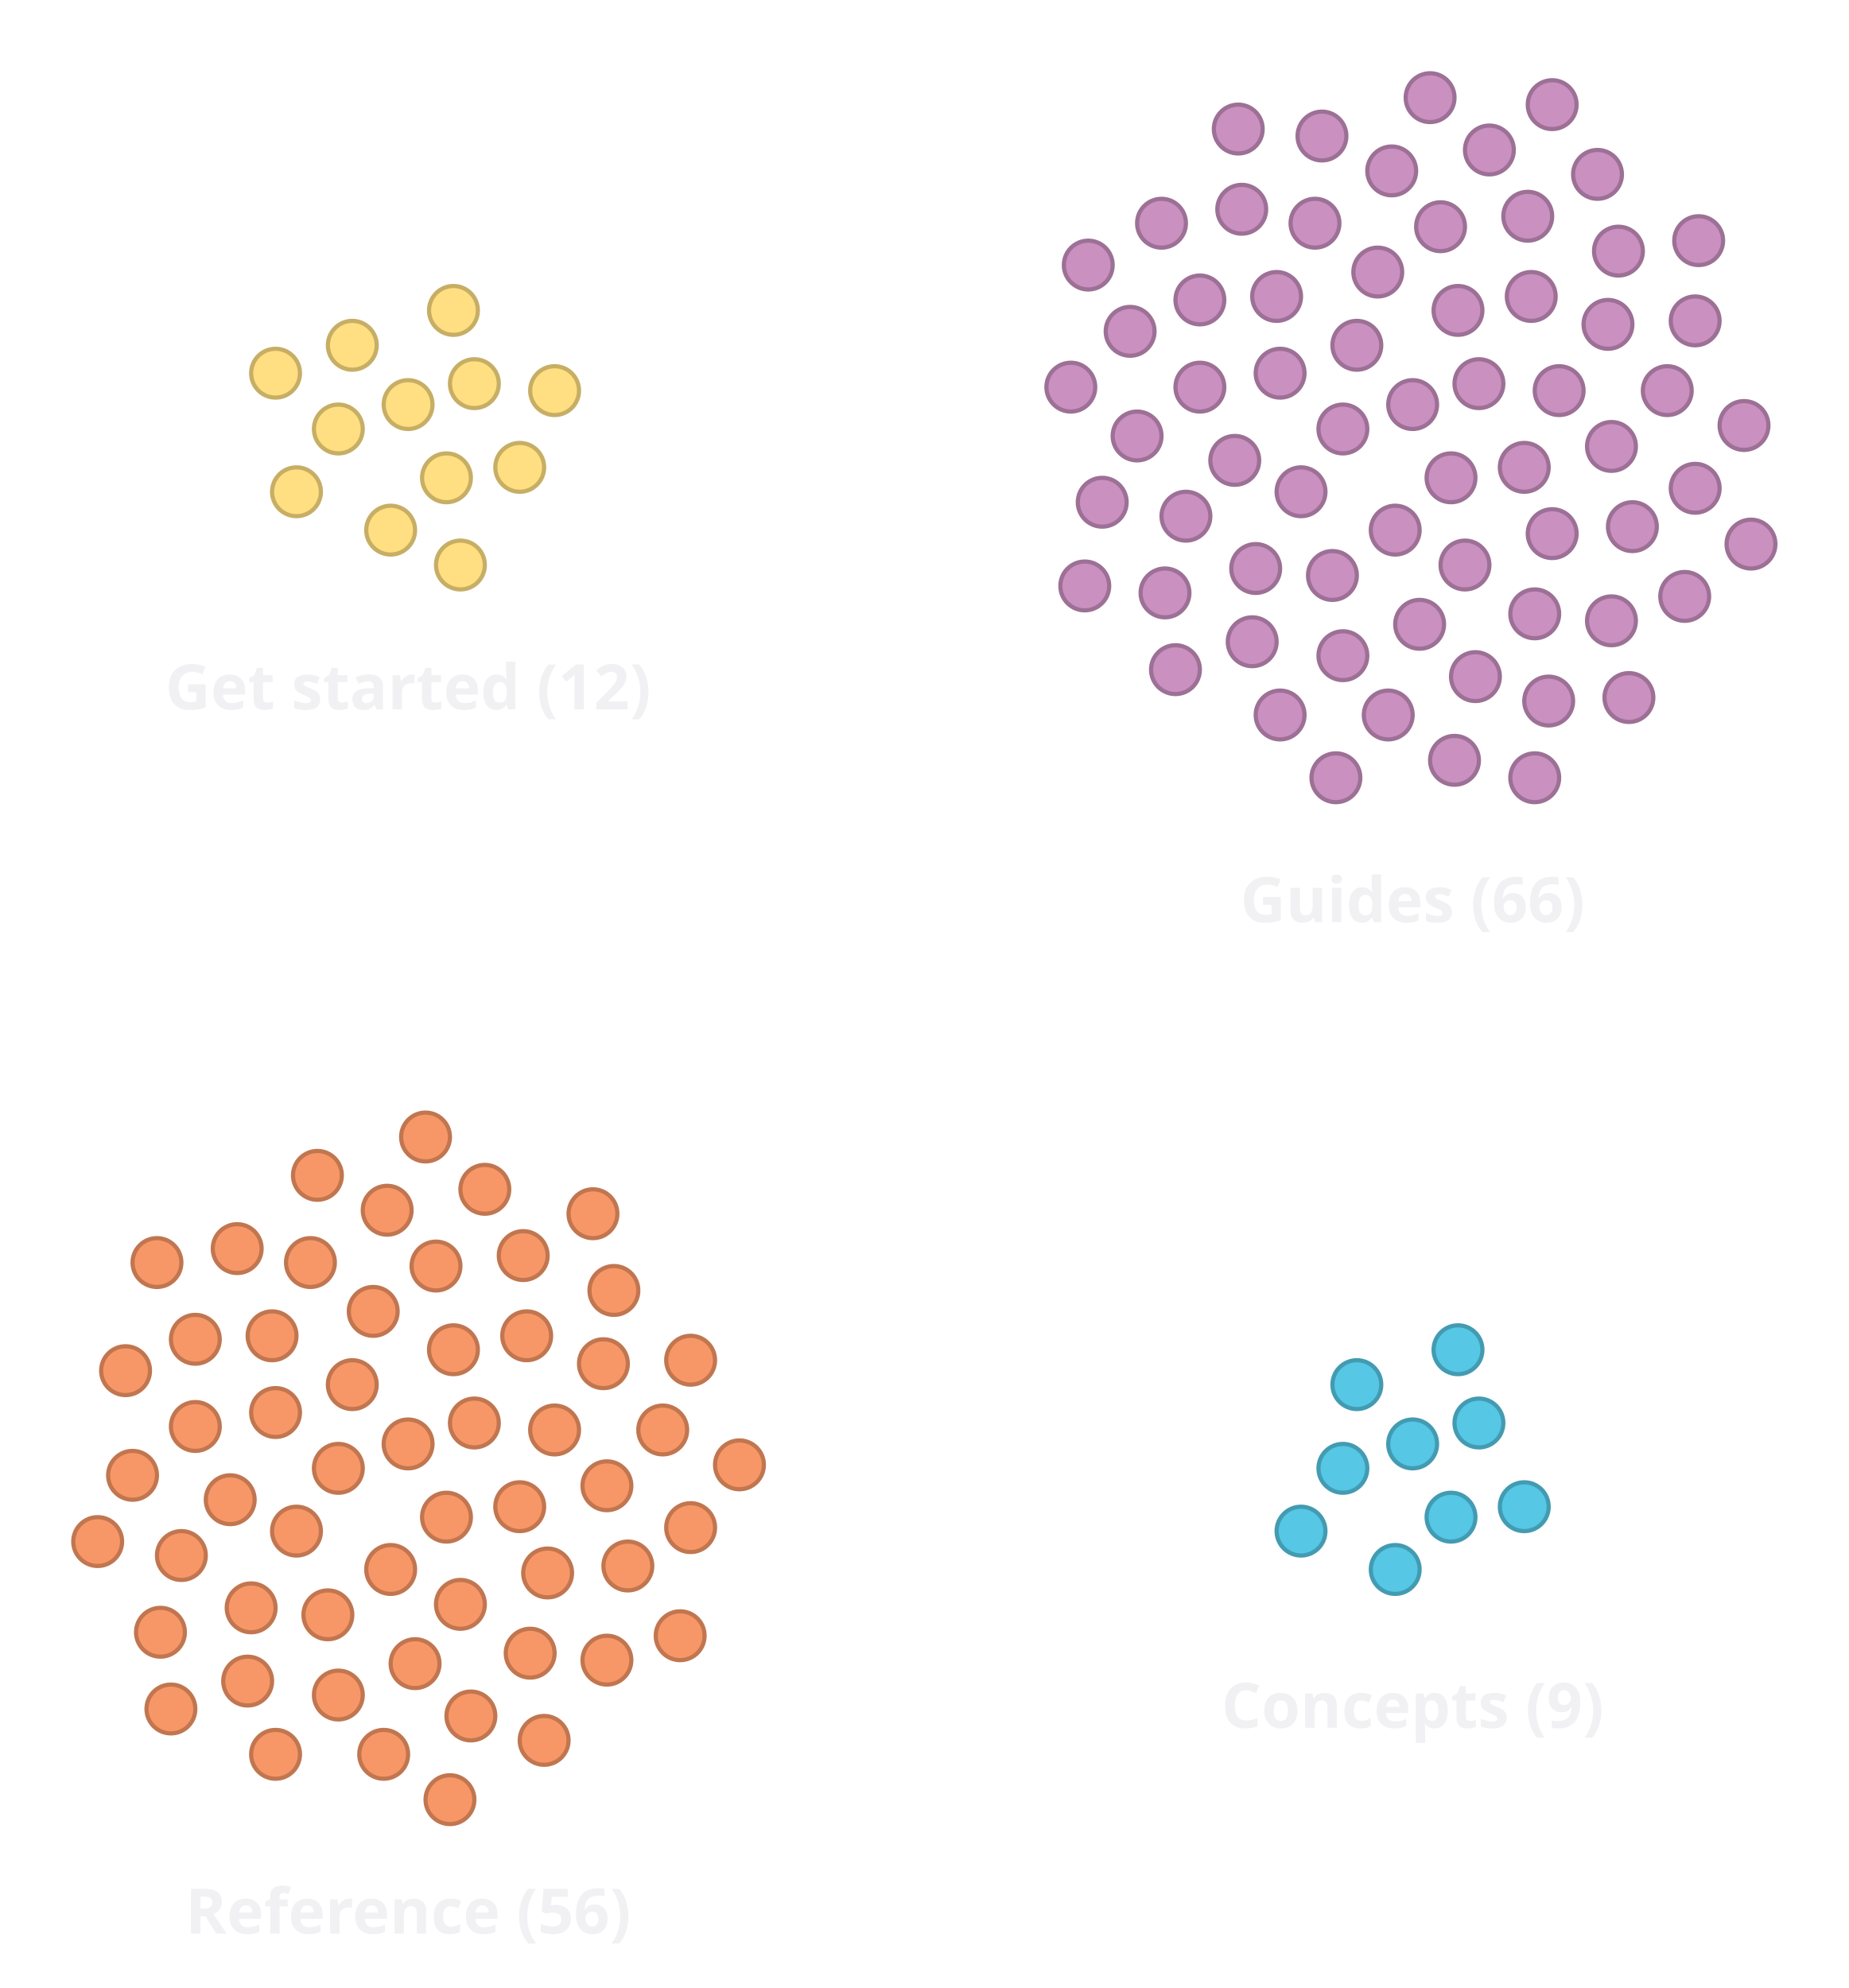
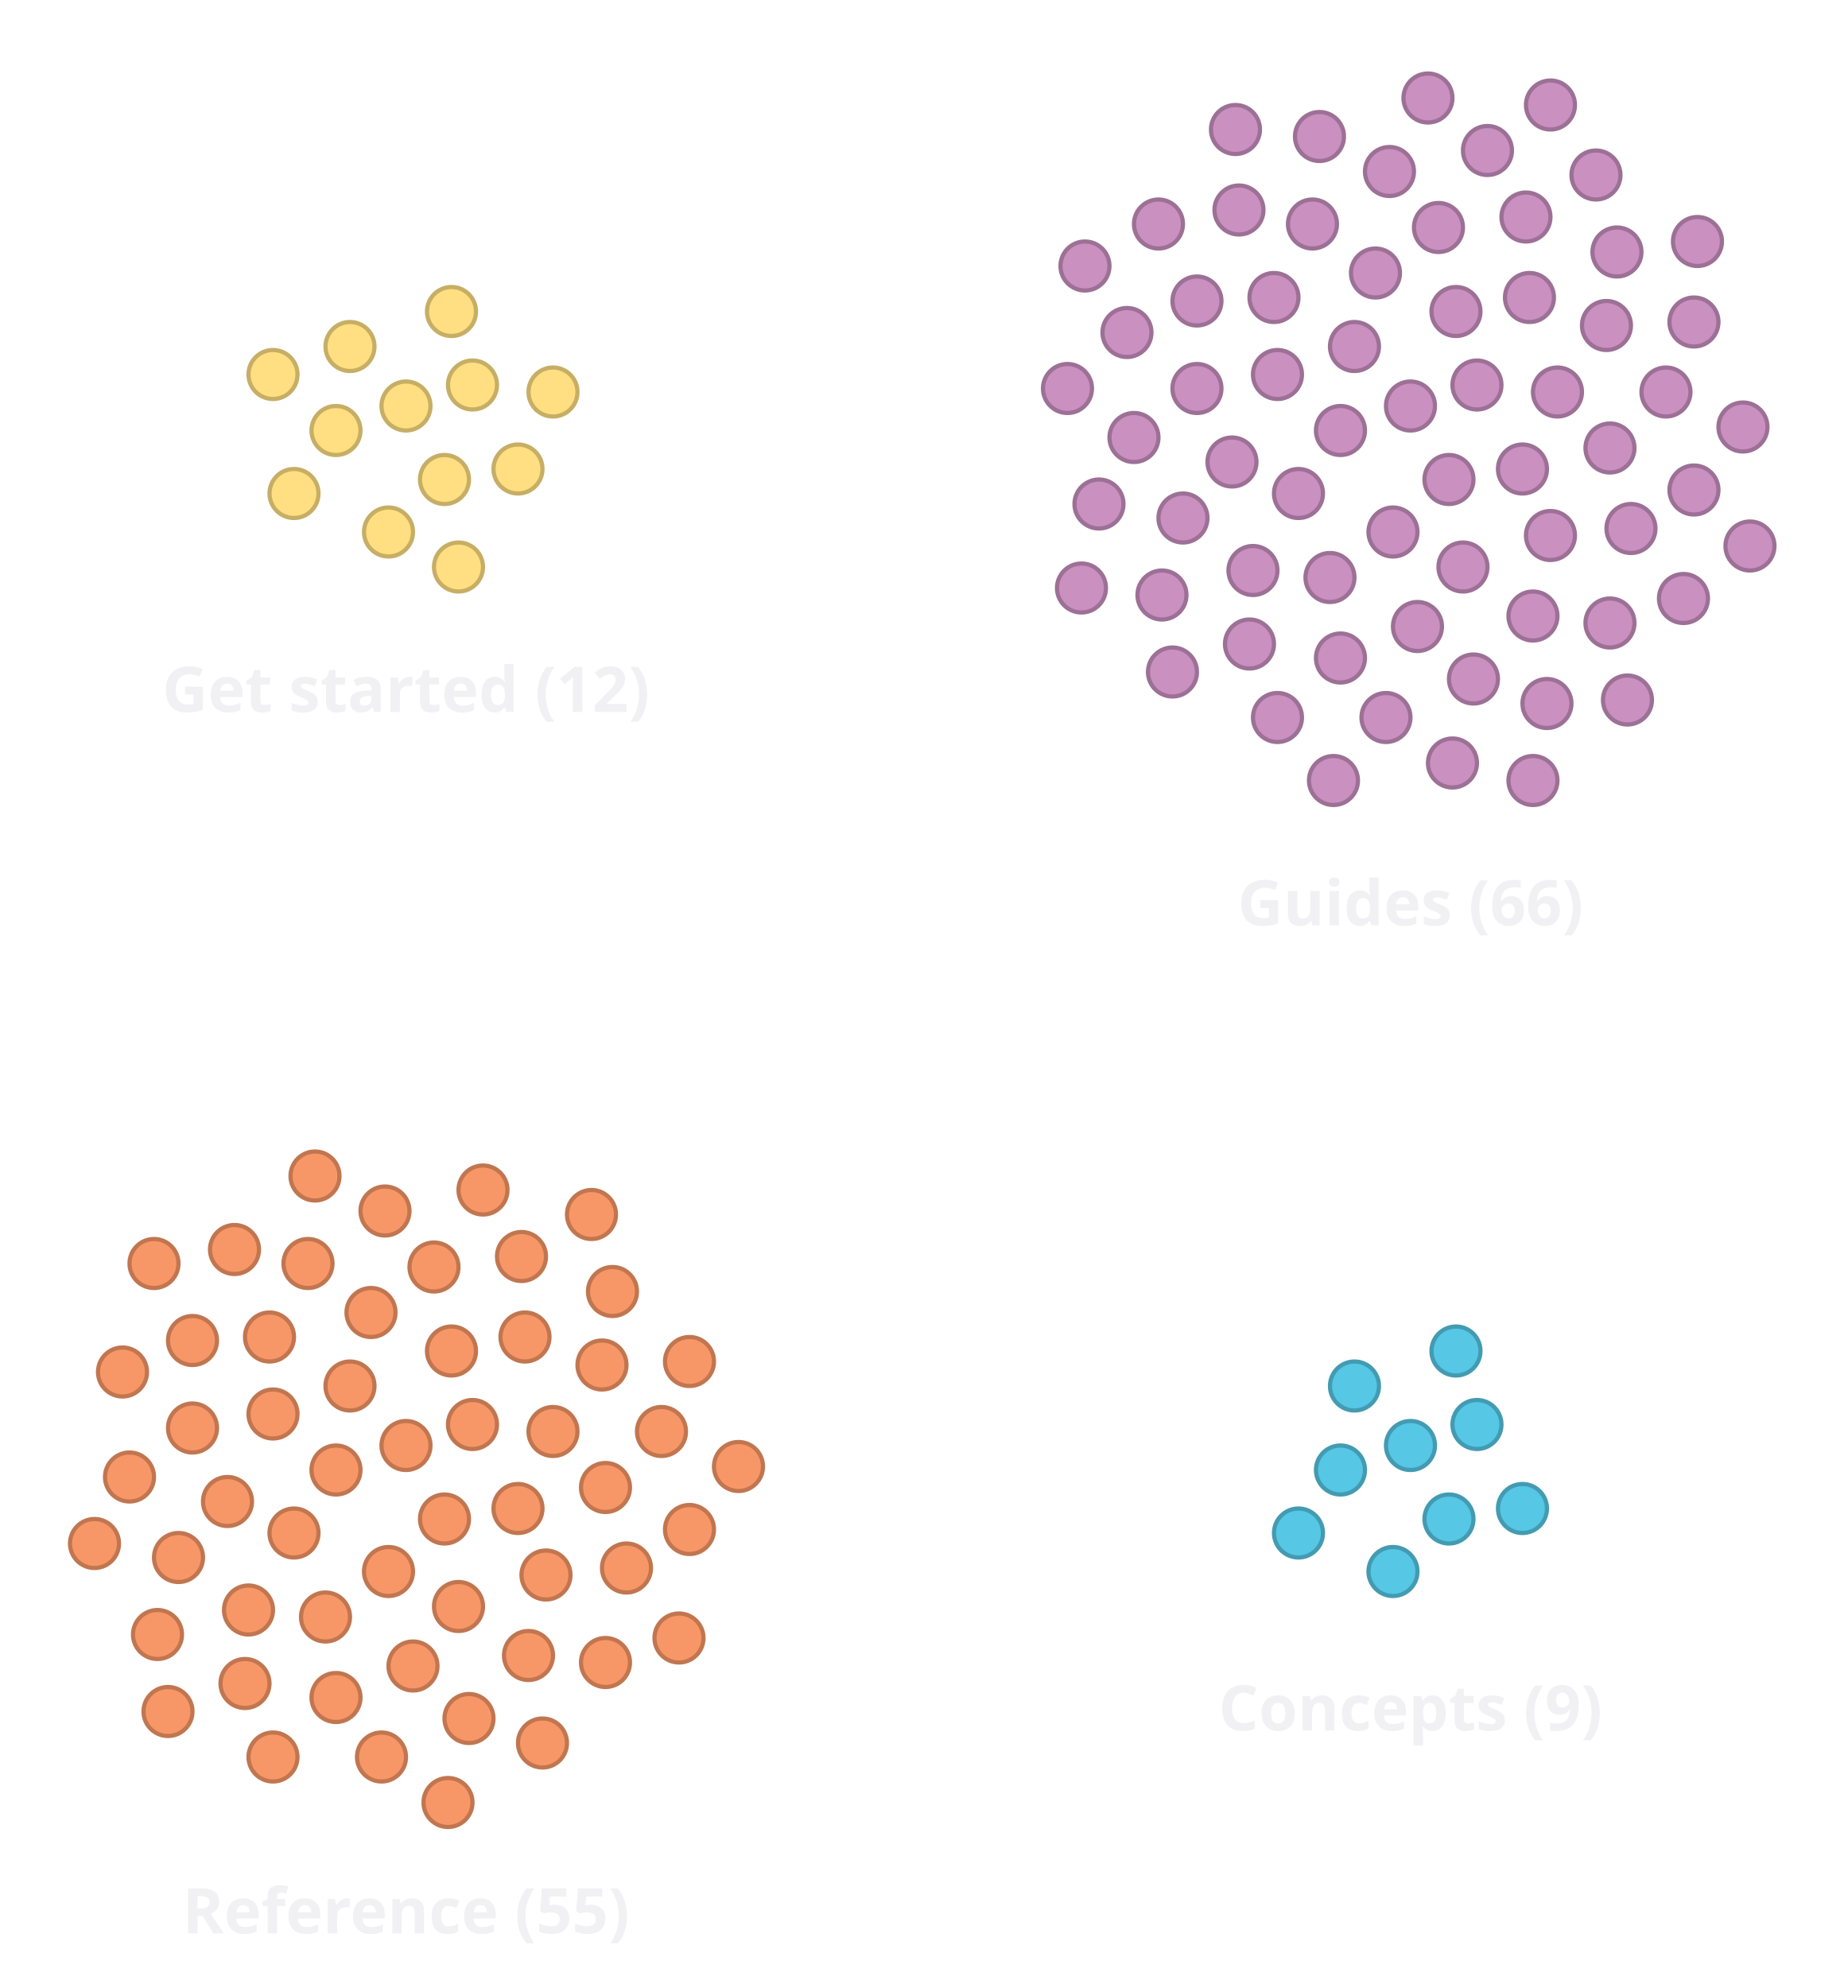
- <svg xmlns="http://www.w3.org/2000/svg" id="docs-graph-1-dark" width="100%" style="max-width: 530px;" viewBox="0 0 530 570" role="img" aria-labelledby="docs-graph-1-dark-title docs-graph-1-dark-desc">
+ <svg xmlns="http://www.w3.org/2000/svg" id="docs-graph-1-dark" width="100%" style="max-width: 528px;" viewBox="0 0 528 568" role="img" aria-labelledby="docs-graph-1-dark-title docs-graph-1-dark-desc">
  <style>#docs-graph-1-dark{font-family:"Relate Sans",system-ui,sans-serif}#docs-graph-1-dark .s-get-started{fill:#FFDF81;stroke:#C7AE65;stroke-width:1.2}#docs-graph-1-dark .s-guides{fill:#C990C0;stroke:#9D7096;stroke-width:1.2}#docs-graph-1-dark .s-reference{fill:#F79767;stroke:#C17650;stroke-width:1.2}#docs-graph-1-dark .s-concepts{fill:#56C7E4;stroke:#439BB2;stroke-width:1.2}#docs-graph-1-dark .sec{font-size:18px;font-weight:600;fill:#F1F1F3}</style>
-   <circle class="s-concepts" cx="405" cy="414" r="7" />
-   <circle class="s-concepts" cx="416" cy="435" r="7" />
-   <circle class="s-concepts" cx="385" cy="421" r="7" />
-   <circle class="s-concepts" cx="424" cy="408" r="7" />
-   <circle class="s-concepts" cx="400" cy="450" r="7" />
-   <circle class="s-concepts" cx="389" cy="397" r="7" />
-   <circle class="s-concepts" cx="437" cy="432" r="7" />
-   <circle class="s-concepts" cx="373" cy="439" r="7" />
-   <circle class="s-concepts" cx="418" cy="387" r="7" />
-   <circle class="s-get-started" cx="117" cy="116" r="7" />
-   <circle class="s-get-started" cx="128" cy="137" r="7" />
-   <circle class="s-get-started" cx="97" cy="123" r="7" />
-   <circle class="s-get-started" cx="136" cy="110" r="7" />
-   <circle class="s-get-started" cx="112" cy="152" r="7" />
-   <circle class="s-get-started" cx="101" cy="99" r="7" />
-   <circle class="s-get-started" cx="149" cy="134" r="7" />
-   <circle class="s-get-started" cx="85" cy="141" r="7" />
-   <circle class="s-get-started" cx="130" cy="89" r="7" />
-   <circle class="s-get-started" cx="132" cy="162" r="7" />
-   <circle class="s-get-started" cx="79" cy="107" r="7" />
-   <circle class="s-get-started" cx="159" cy="112" r="7" />
-   <circle class="s-guides" cx="405" cy="116" r="7" />
-   <circle class="s-guides" cx="416" cy="137" r="7" />
-   <circle class="s-guides" cx="385" cy="123" r="7" />
-   <circle class="s-guides" cx="424" cy="110" r="7" />
-   <circle class="s-guides" cx="400" cy="152" r="7" />
-   <circle class="s-guides" cx="389" cy="99" r="7" />
-   <circle class="s-guides" cx="437" cy="134" r="7" />
-   <circle class="s-guides" cx="373" cy="141" r="7" />
-   <circle class="s-guides" cx="418" cy="89" r="7" />
-   <circle class="s-guides" cx="420" cy="162" r="7" />
-   <circle class="s-guides" cx="367" cy="107" r="7" />
-   <circle class="s-guides" cx="447" cy="112" r="7" />
-   <circle class="s-guides" cx="382" cy="165" r="7" />
-   <circle class="s-guides" cx="395" cy="78" r="7" />
-   <circle class="s-guides" cx="445" cy="153" r="7" />
-   <circle class="s-guides" cx="354" cy="132" r="7" />
-   <circle class="s-guides" cx="439" cy="85" r="7" />
-   <circle class="s-guides" cx="407" cy="179" r="7" />
-   <circle class="s-guides" cx="366" cy="85" r="7" />
-   <circle class="s-guides" cx="462" cy="128" r="7" />
-   <circle class="s-guides" cx="360" cy="163" r="7" />
-   <circle class="s-guides" cx="413" cy="65" r="7" />
-   <circle class="s-guides" cx="440" cy="176" r="7" />
-   <circle class="s-guides" cx="344" cy="111" r="7" />
-   <circle class="s-guides" cx="461" cy="93" r="7" />
-   <circle class="s-guides" cx="385" cy="188" r="7" />
-   <circle class="s-guides" cx="377" cy="64" r="7" />
-   <circle class="s-guides" cx="468" cy="151" r="7" />
-   <circle class="s-guides" cx="340" cy="148" r="7" />
-   <circle class="s-guides" cx="438" cy="62" r="7" />
-   <circle class="s-guides" cx="423" cy="194" r="7" />
-   <circle class="s-guides" cx="344" cy="86" r="7" />
-   <circle class="s-guides" cx="478" cy="112" r="7" />
-   <circle class="s-guides" cx="359" cy="184" r="7" />
-   <circle class="s-guides" cx="399" cy="49" r="7" />
-   <circle class="s-guides" cx="462" cy="178" r="7" />
-   <circle class="s-guides" cx="326" cy="125" r="7" />
-   <circle class="s-guides" cx="464" cy="72" r="7" />
-   <circle class="s-guides" cx="398" cy="205" r="7" />
-   <circle class="s-guides" cx="356" cy="60" r="7" />
-   <circle class="s-guides" cx="486" cy="140" r="7" />
-   <circle class="s-guides" cx="334" cy="170" r="7" />
-   <circle class="s-guides" cx="427" cy="43" r="7" />
-   <circle class="s-guides" cx="444" cy="201" r="7" />
-   <circle class="s-guides" cx="324" cy="95" r="7" />
-   <circle class="s-guides" cx="486" cy="92" r="7" />
-   <circle class="s-guides" cx="367" cy="205" r="7" />
-   <circle class="s-guides" cx="379" cy="39" r="7" />
-   <circle class="s-guides" cx="483" cy="171" r="7" />
-   <circle class="s-guides" cx="316" cy="144" r="7" />
-   <circle class="s-guides" cx="458" cy="50" r="7" />
-   <circle class="s-guides" cx="417" cy="218" r="7" />
-   <circle class="s-guides" cx="333" cy="64" r="7" />
-   <circle class="s-guides" cx="500" cy="122" r="7" />
-   <circle class="s-guides" cx="337" cy="192" r="7" />
-   <circle class="s-guides" cx="410" cy="28" r="7" />
-   <circle class="s-guides" cx="467" cy="200" r="7" />
-   <circle class="s-guides" cx="307" cy="111" r="7" />
-   <circle class="s-guides" cx="487" cy="69" r="7" />
-   <circle class="s-guides" cx="383" cy="223" r="7" />
-   <circle class="s-guides" cx="355" cy="37" r="7" />
-   <circle class="s-guides" cx="502" cy="156" r="7" />
-   <circle class="s-guides" cx="311" cy="168" r="7" />
-   <circle class="s-guides" cx="445" cy="30" r="7" />
-   <circle class="s-guides" cx="440" cy="223" r="7" />
-   <circle class="s-guides" cx="312" cy="76" r="7" />
-   <circle class="s-reference" cx="117" cy="414" r="7" />
-   <circle class="s-reference" cx="128" cy="435" r="7" />
-   <circle class="s-reference" cx="97" cy="421" r="7" />
-   <circle class="s-reference" cx="136" cy="408" r="7" />
-   <circle class="s-reference" cx="112" cy="450" r="7" />
-   <circle class="s-reference" cx="101" cy="397" r="7" />
-   <circle class="s-reference" cx="149" cy="432" r="7" />
-   <circle class="s-reference" cx="85" cy="439" r="7" />
-   <circle class="s-reference" cx="130" cy="387" r="7" />
-   <circle class="s-reference" cx="132" cy="460" r="7" />
-   <circle class="s-reference" cx="79" cy="405" r="7" />
-   <circle class="s-reference" cx="159" cy="410" r="7" />
-   <circle class="s-reference" cx="94" cy="463" r="7" />
-   <circle class="s-reference" cx="107" cy="376" r="7" />
-   <circle class="s-reference" cx="157" cy="451" r="7" />
-   <circle class="s-reference" cx="66" cy="430" r="7" />
-   <circle class="s-reference" cx="151" cy="383" r="7" />
-   <circle class="s-reference" cx="119" cy="477" r="7" />
-   <circle class="s-reference" cx="78" cy="383" r="7" />
-   <circle class="s-reference" cx="174" cy="426" r="7" />
-   <circle class="s-reference" cx="72" cy="461" r="7" />
-   <circle class="s-reference" cx="125" cy="363" r="7" />
-   <circle class="s-reference" cx="152" cy="474" r="7" />
-   <circle class="s-reference" cx="56" cy="409" r="7" />
-   <circle class="s-reference" cx="173" cy="391" r="7" />
-   <circle class="s-reference" cx="97" cy="486" r="7" />
-   <circle class="s-reference" cx="89" cy="362" r="7" />
-   <circle class="s-reference" cx="180" cy="449" r="7" />
-   <circle class="s-reference" cx="52" cy="446" r="7" />
-   <circle class="s-reference" cx="150" cy="360" r="7" />
-   <circle class="s-reference" cx="135" cy="492" r="7" />
-   <circle class="s-reference" cx="56" cy="384" r="7" />
-   <circle class="s-reference" cx="190" cy="410" r="7" />
-   <circle class="s-reference" cx="71" cy="482" r="7" />
-   <circle class="s-reference" cx="111" cy="347" r="7" />
-   <circle class="s-reference" cx="174" cy="476" r="7" />
-   <circle class="s-reference" cx="38" cy="423" r="7" />
-   <circle class="s-reference" cx="176" cy="370" r="7" />
-   <circle class="s-reference" cx="110" cy="503" r="7" />
-   <circle class="s-reference" cx="68" cy="358" r="7" />
-   <circle class="s-reference" cx="198" cy="438" r="7" />
-   <circle class="s-reference" cx="46" cy="468" r="7" />
-   <circle class="s-reference" cx="139" cy="341" r="7" />
-   <circle class="s-reference" cx="156" cy="499" r="7" />
-   <circle class="s-reference" cx="36" cy="393" r="7" />
-   <circle class="s-reference" cx="198" cy="390" r="7" />
-   <circle class="s-reference" cx="79" cy="503" r="7" />
-   <circle class="s-reference" cx="91" cy="337" r="7" />
-   <circle class="s-reference" cx="195" cy="469" r="7" />
-   <circle class="s-reference" cx="28" cy="442" r="7" />
-   <circle class="s-reference" cx="170" cy="348" r="7" />
-   <circle class="s-reference" cx="129" cy="516" r="7" />
-   <circle class="s-reference" cx="45" cy="362" r="7" />
-   <circle class="s-reference" cx="212" cy="420" r="7" />
-   <circle class="s-reference" cx="49" cy="490" r="7" />
-   <circle class="s-reference" cx="122" cy="326" r="7" />
-   <text class="sec" x="117" y="203.4" text-anchor="middle">Get started (12)</text>
-   <text class="sec" x="405" y="264.4" text-anchor="middle">Guides (66)</text>
-   <text class="sec" x="117" y="554.4" text-anchor="middle">Reference (56)</text>
-   <text class="sec" x="405" y="495.4" text-anchor="middle">Concepts (9)</text>
+   <circle class="s-concepts" cx="403" cy="413" r="7" />
+   <circle class="s-concepts" cx="414" cy="434" r="7" />
+   <circle class="s-concepts" cx="383" cy="420" r="7" />
+   <circle class="s-concepts" cx="422" cy="407" r="7" />
+   <circle class="s-concepts" cx="398" cy="449" r="7" />
+   <circle class="s-concepts" cx="387" cy="396" r="7" />
+   <circle class="s-concepts" cx="435" cy="431" r="7" />
+   <circle class="s-concepts" cx="371" cy="438" r="7" />
+   <circle class="s-concepts" cx="416" cy="386" r="7" />
+   <circle class="s-get-started" cx="116" cy="116" r="7" />
+   <circle class="s-get-started" cx="127" cy="137" r="7" />
+   <circle class="s-get-started" cx="96" cy="123" r="7" />
+   <circle class="s-get-started" cx="135" cy="110" r="7" />
+   <circle class="s-get-started" cx="111" cy="152" r="7" />
+   <circle class="s-get-started" cx="100" cy="99" r="7" />
+   <circle class="s-get-started" cx="148" cy="134" r="7" />
+   <circle class="s-get-started" cx="84" cy="141" r="7" />
+   <circle class="s-get-started" cx="129" cy="89" r="7" />
+   <circle class="s-get-started" cx="131" cy="162" r="7" />
+   <circle class="s-get-started" cx="78" cy="107" r="7" />
+   <circle class="s-get-started" cx="158" cy="112" r="7" />
+   <circle class="s-guides" cx="403" cy="116" r="7" />
+   <circle class="s-guides" cx="414" cy="137" r="7" />
+   <circle class="s-guides" cx="383" cy="123" r="7" />
+   <circle class="s-guides" cx="422" cy="110" r="7" />
+   <circle class="s-guides" cx="398" cy="152" r="7" />
+   <circle class="s-guides" cx="387" cy="99" r="7" />
+   <circle class="s-guides" cx="435" cy="134" r="7" />
+   <circle class="s-guides" cx="371" cy="141" r="7" />
+   <circle class="s-guides" cx="416" cy="89" r="7" />
+   <circle class="s-guides" cx="418" cy="162" r="7" />
+   <circle class="s-guides" cx="365" cy="107" r="7" />
+   <circle class="s-guides" cx="445" cy="112" r="7" />
+   <circle class="s-guides" cx="380" cy="165" r="7" />
+   <circle class="s-guides" cx="393" cy="78" r="7" />
+   <circle class="s-guides" cx="443" cy="153" r="7" />
+   <circle class="s-guides" cx="352" cy="132" r="7" />
+   <circle class="s-guides" cx="437" cy="85" r="7" />
+   <circle class="s-guides" cx="405" cy="179" r="7" />
+   <circle class="s-guides" cx="364" cy="85" r="7" />
+   <circle class="s-guides" cx="460" cy="128" r="7" />
+   <circle class="s-guides" cx="358" cy="163" r="7" />
+   <circle class="s-guides" cx="411" cy="65" r="7" />
+   <circle class="s-guides" cx="438" cy="176" r="7" />
+   <circle class="s-guides" cx="342" cy="111" r="7" />
+   <circle class="s-guides" cx="459" cy="93" r="7" />
+   <circle class="s-guides" cx="383" cy="188" r="7" />
+   <circle class="s-guides" cx="375" cy="64" r="7" />
+   <circle class="s-guides" cx="466" cy="151" r="7" />
+   <circle class="s-guides" cx="338" cy="148" r="7" />
+   <circle class="s-guides" cx="436" cy="62" r="7" />
+   <circle class="s-guides" cx="421" cy="194" r="7" />
+   <circle class="s-guides" cx="342" cy="86" r="7" />
+   <circle class="s-guides" cx="476" cy="112" r="7" />
+   <circle class="s-guides" cx="357" cy="184" r="7" />
+   <circle class="s-guides" cx="397" cy="49" r="7" />
+   <circle class="s-guides" cx="460" cy="178" r="7" />
+   <circle class="s-guides" cx="324" cy="125" r="7" />
+   <circle class="s-guides" cx="462" cy="72" r="7" />
+   <circle class="s-guides" cx="396" cy="205" r="7" />
+   <circle class="s-guides" cx="354" cy="60" r="7" />
+   <circle class="s-guides" cx="484" cy="140" r="7" />
+   <circle class="s-guides" cx="332" cy="170" r="7" />
+   <circle class="s-guides" cx="425" cy="43" r="7" />
+   <circle class="s-guides" cx="442" cy="201" r="7" />
+   <circle class="s-guides" cx="322" cy="95" r="7" />
+   <circle class="s-guides" cx="484" cy="92" r="7" />
+   <circle class="s-guides" cx="365" cy="205" r="7" />
+   <circle class="s-guides" cx="377" cy="39" r="7" />
+   <circle class="s-guides" cx="481" cy="171" r="7" />
+   <circle class="s-guides" cx="314" cy="144" r="7" />
+   <circle class="s-guides" cx="456" cy="50" r="7" />
+   <circle class="s-guides" cx="415" cy="218" r="7" />
+   <circle class="s-guides" cx="331" cy="64" r="7" />
+   <circle class="s-guides" cx="498" cy="122" r="7" />
+   <circle class="s-guides" cx="335" cy="192" r="7" />
+   <circle class="s-guides" cx="408" cy="28" r="7" />
+   <circle class="s-guides" cx="465" cy="200" r="7" />
+   <circle class="s-guides" cx="305" cy="111" r="7" />
+   <circle class="s-guides" cx="485" cy="69" r="7" />
+   <circle class="s-guides" cx="381" cy="223" r="7" />
+   <circle class="s-guides" cx="353" cy="37" r="7" />
+   <circle class="s-guides" cx="500" cy="156" r="7" />
+   <circle class="s-guides" cx="309" cy="168" r="7" />
+   <circle class="s-guides" cx="443" cy="30" r="7" />
+   <circle class="s-guides" cx="438" cy="223" r="7" />
+   <circle class="s-guides" cx="310" cy="76" r="7" />
+   <circle class="s-reference" cx="116" cy="413" r="7" />
+   <circle class="s-reference" cx="127" cy="434" r="7" />
+   <circle class="s-reference" cx="96" cy="420" r="7" />
+   <circle class="s-reference" cx="135" cy="407" r="7" />
+   <circle class="s-reference" cx="111" cy="449" r="7" />
+   <circle class="s-reference" cx="100" cy="396" r="7" />
+   <circle class="s-reference" cx="148" cy="431" r="7" />
+   <circle class="s-reference" cx="84" cy="438" r="7" />
+   <circle class="s-reference" cx="129" cy="386" r="7" />
+   <circle class="s-reference" cx="131" cy="459" r="7" />
+   <circle class="s-reference" cx="78" cy="404" r="7" />
+   <circle class="s-reference" cx="158" cy="409" r="7" />
+   <circle class="s-reference" cx="93" cy="462" r="7" />
+   <circle class="s-reference" cx="106" cy="375" r="7" />
+   <circle class="s-reference" cx="156" cy="450" r="7" />
+   <circle class="s-reference" cx="65" cy="429" r="7" />
+   <circle class="s-reference" cx="150" cy="382" r="7" />
+   <circle class="s-reference" cx="118" cy="476" r="7" />
+   <circle class="s-reference" cx="77" cy="382" r="7" />
+   <circle class="s-reference" cx="173" cy="425" r="7" />
+   <circle class="s-reference" cx="71" cy="460" r="7" />
+   <circle class="s-reference" cx="124" cy="362" r="7" />
+   <circle class="s-reference" cx="151" cy="473" r="7" />
+   <circle class="s-reference" cx="55" cy="408" r="7" />
+   <circle class="s-reference" cx="172" cy="390" r="7" />
+   <circle class="s-reference" cx="96" cy="485" r="7" />
+   <circle class="s-reference" cx="88" cy="361" r="7" />
+   <circle class="s-reference" cx="179" cy="448" r="7" />
+   <circle class="s-reference" cx="51" cy="445" r="7" />
+   <circle class="s-reference" cx="149" cy="359" r="7" />
+   <circle class="s-reference" cx="134" cy="491" r="7" />
+   <circle class="s-reference" cx="55" cy="383" r="7" />
+   <circle class="s-reference" cx="189" cy="409" r="7" />
+   <circle class="s-reference" cx="70" cy="481" r="7" />
+   <circle class="s-reference" cx="110" cy="346" r="7" />
+   <circle class="s-reference" cx="173" cy="475" r="7" />
+   <circle class="s-reference" cx="37" cy="422" r="7" />
+   <circle class="s-reference" cx="175" cy="369" r="7" />
+   <circle class="s-reference" cx="109" cy="502" r="7" />
+   <circle class="s-reference" cx="67" cy="357" r="7" />
+   <circle class="s-reference" cx="197" cy="437" r="7" />
+   <circle class="s-reference" cx="45" cy="467" r="7" />
+   <circle class="s-reference" cx="138" cy="340" r="7" />
+   <circle class="s-reference" cx="155" cy="498" r="7" />
+   <circle class="s-reference" cx="35" cy="392" r="7" />
+   <circle class="s-reference" cx="197" cy="389" r="7" />
+   <circle class="s-reference" cx="78" cy="502" r="7" />
+   <circle class="s-reference" cx="90" cy="336" r="7" />
+   <circle class="s-reference" cx="194" cy="468" r="7" />
+   <circle class="s-reference" cx="27" cy="441" r="7" />
+   <circle class="s-reference" cx="169" cy="347" r="7" />
+   <circle class="s-reference" cx="128" cy="515" r="7" />
+   <circle class="s-reference" cx="44" cy="361" r="7" />
+   <circle class="s-reference" cx="211" cy="419" r="7" />
+   <circle class="s-reference" cx="48" cy="489" r="7" />
+   <text class="sec" x="116" y="203.4" text-anchor="middle">Get started (12)</text>
+   <text class="sec" x="403" y="264.4" text-anchor="middle">Guides (66)</text>
+   <text class="sec" x="116" y="552.4" text-anchor="middle">Reference (55)</text>
+   <text class="sec" x="403" y="494.4" text-anchor="middle">Concepts (9)</text>
</svg>
